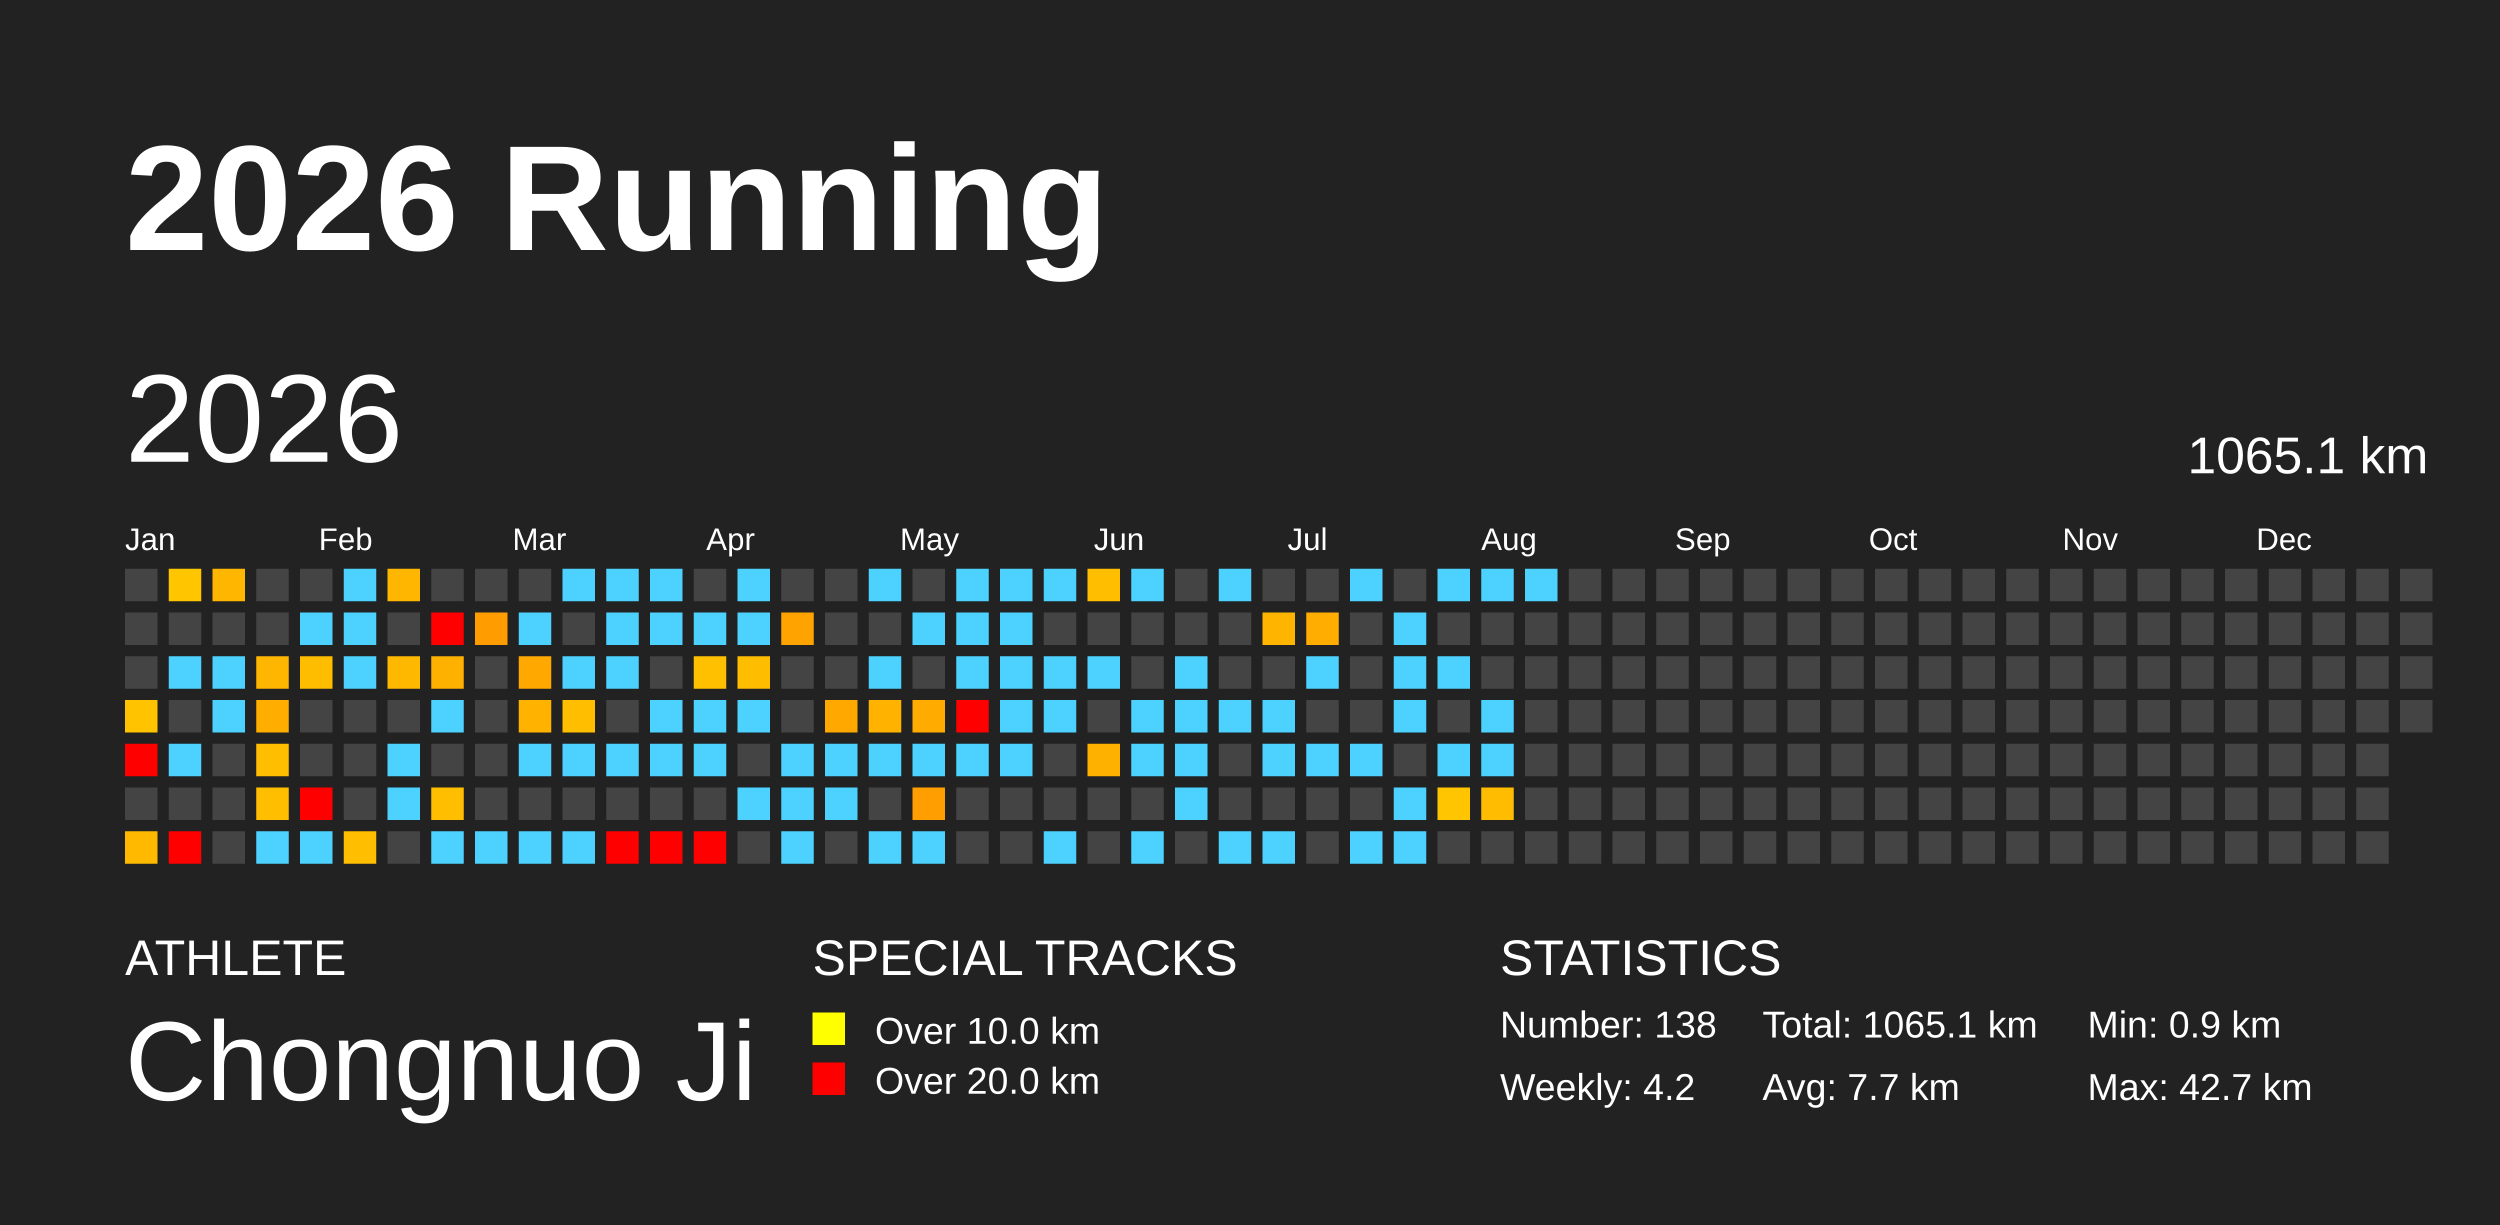
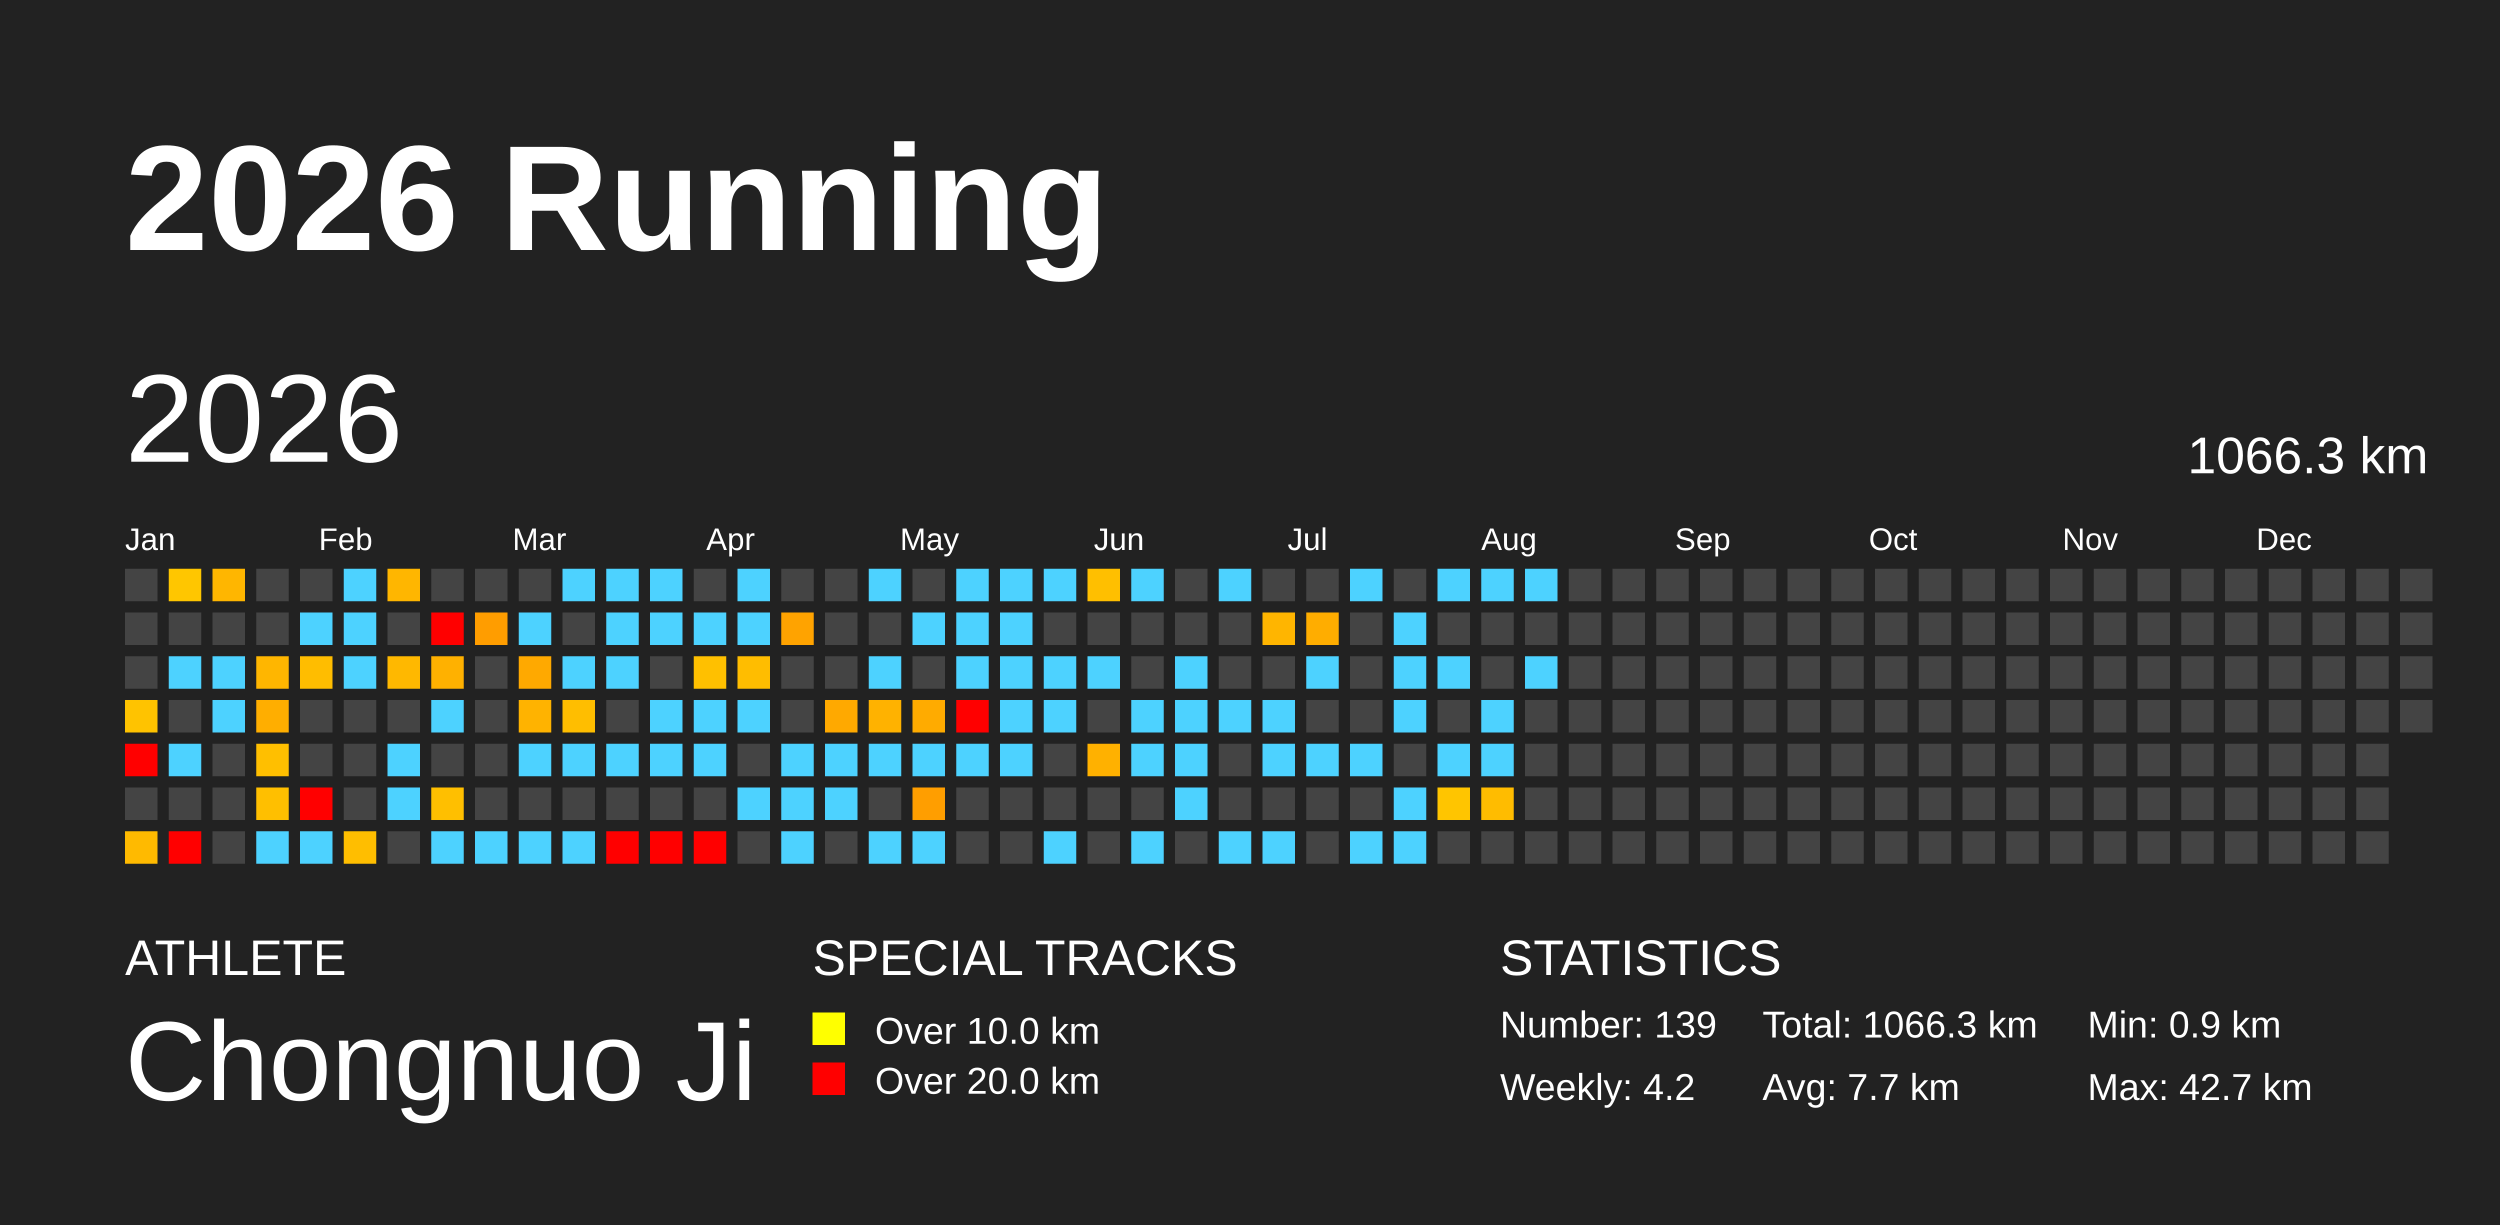
<svg xmlns="http://www.w3.org/2000/svg" baseProfile="full" height="98mm" version="1.1" viewBox="0,0,200,98" width="200mm">
  <defs />
  <rect fill="#222222" height="98" width="200" x="0" y="0" />
  <text fill="#FFFFFF" style="font-size:12px; font-family:Arial; font-weight:bold;" x="10" y="20">2026 Running</text>
  <text fill="#FFFFFF" style="font-size:4px; font-family:Arial" x="10" y="78">ATHLETE</text>
  <text fill="#FFFFFF" style="font-size:9px; font-family:Arial" x="10" y="88">Chongnuo Ji</text>
  <text fill="#FFFFFF" style="font-size:4px; font-family:Arial" x="65" y="78">SPECIAL TRACKS</text>
  <rect fill="yellow" height="2.6" width="2.6" x="65" y="81" />
  <text fill="#FFFFFF" style="font-size:3px; font-family:Arial" x="70" y="83.5">Over 10.0 km</text>
  <rect fill="red" height="2.6" width="2.6" x="65" y="85" />
  <text fill="#FFFFFF" style="font-size:3px; font-family:Arial" x="70" y="87.5">Over 20.0 km</text>
  <text fill="#FFFFFF" style="font-size:4px; font-family:Arial" x="120" y="78">STATISTICS</text>
-   <text fill="#FFFFFF" style="font-size:3px; font-family:Arial" x="120" y="83">Number: 138</text>
+   <text fill="#FFFFFF" style="font-size:3px; font-family:Arial" x="120" y="83">Number: 139</text>
  <text fill="#FFFFFF" style="font-size:3px; font-family:Arial" x="120" y="88">Weekly: 4.2</text>
-   <text fill="#FFFFFF" style="font-size:3px; font-family:Arial" x="141" y="83">Total: 1065.1 km</text>
+   <text fill="#FFFFFF" style="font-size:3px; font-family:Arial" x="141" y="83">Total: 1066.3 km</text>
  <text fill="#FFFFFF" style="font-size:3px; font-family:Arial" x="141" y="88">Avg: 7.7 km</text>
  <text fill="#FFFFFF" style="font-size:3px; font-family:Arial" x="167" y="83">Min: 0.9 km</text>
  <text fill="#FFFFFF" style="font-size:3px; font-family:Arial" x="167" y="88">Max: 42.7 km</text>
  <text dominant-baseline="hanging" fill="#FFFFFF" style="font-size:10.0px; font-family:Arial;" x="10" y="30">2026</text>
-   <text dominant-baseline="hanging" fill="#FFFFFF" style="font-size:4.125px; font-family:Arial;" x="175" y="35">1065.1 km</text>
+   <text dominant-baseline="hanging" fill="#FFFFFF" style="font-size:4.125px; font-family:Arial;" x="175" y="35">1066.3 km</text>
  <text fill="#FFFFFF" style="font-size:2.5px; font-family:Arial" x="10.0" y="44">Jan</text>
  <text fill="#FFFFFF" style="font-size:2.5px; font-family:Arial" x="25.5" y="44">Feb</text>
  <text fill="#FFFFFF" style="font-size:2.5px; font-family:Arial" x="41.0" y="44">Mar</text>
  <text fill="#FFFFFF" style="font-size:2.5px; font-family:Arial" x="56.5" y="44">Apr</text>
  <text fill="#FFFFFF" style="font-size:2.5px; font-family:Arial" x="72.0" y="44">May</text>
  <text fill="#FFFFFF" style="font-size:2.5px; font-family:Arial" x="87.5" y="44">Jun</text>
  <text fill="#FFFFFF" style="font-size:2.5px; font-family:Arial" x="103.0" y="44">Jul</text>
  <text fill="#FFFFFF" style="font-size:2.5px; font-family:Arial" x="118.5" y="44">Aug</text>
  <text fill="#FFFFFF" style="font-size:2.5px; font-family:Arial" x="134.0" y="44">Sep</text>
  <text fill="#FFFFFF" style="font-size:2.5px; font-family:Arial" x="149.5" y="44">Oct</text>
  <text fill="#FFFFFF" style="font-size:2.5px; font-family:Arial" x="165.0" y="44">Nov</text>
  <text fill="#FFFFFF" style="font-size:2.5px; font-family:Arial" x="180.5" y="44">Dec</text>
  <rect fill="#444444" height="2.6" width="2.6" x="10.0" y="45.5" />
  <rect fill="#444444" height="2.6" width="2.6" x="10.0" y="49.0" />
  <rect fill="#444444" height="2.6" width="2.6" x="10.0" y="52.5" />
  <rect fill="#ffc300" height="2.6" width="2.6" x="10.0" y="56.0" />
  <rect fill="red" height="2.6" width="2.6" x="10.0" y="59.5" />
  <rect fill="#444444" height="2.6" width="2.6" x="10.0" y="63.0" />
  <rect fill="#ffba00" height="2.6" width="2.6" x="10.0" y="66.5" />
  <rect fill="#ffc600" height="2.6" width="2.6" x="13.5" y="45.5" />
  <rect fill="#444444" height="2.6" width="2.6" x="13.5" y="49.0" />
  <rect fill="#4dd2ff" height="2.6" width="2.6" x="13.5" y="52.5" />
  <rect fill="#444444" height="2.6" width="2.6" x="13.5" y="56.0" />
  <rect fill="#4dd2ff" height="2.6" width="2.6" x="13.5" y="59.5" />
  <rect fill="#444444" height="2.6" width="2.6" x="13.5" y="63.0" />
  <rect fill="red" height="2.6" width="2.6" x="13.5" y="66.5" />
  <rect fill="#ffb600" height="2.6" width="2.6" x="17.0" y="45.5" />
  <rect fill="#444444" height="2.6" width="2.6" x="17.0" y="49.0" />
  <rect fill="#4dd2ff" height="2.6" width="2.6" x="17.0" y="52.5" />
  <rect fill="#4dd2ff" height="2.6" width="2.6" x="17.0" y="56.0" />
  <rect fill="#444444" height="2.6" width="2.6" x="17.0" y="59.5" />
  <rect fill="#444444" height="2.6" width="2.6" x="17.0" y="63.0" />
  <rect fill="#444444" height="2.6" width="2.6" x="17.0" y="66.5" />
  <rect fill="#444444" height="2.6" width="2.6" x="20.5" y="45.5" />
  <rect fill="#444444" height="2.6" width="2.6" x="20.5" y="49.0" />
  <rect fill="#ffb600" height="2.6" width="2.6" x="20.5" y="52.5" />
  <rect fill="#ffae00" height="2.6" width="2.6" x="20.5" y="56.0" />
  <rect fill="#ffbf00" height="2.6" width="2.6" x="20.5" y="59.5" />
  <rect fill="#ffbf00" height="2.6" width="2.6" x="20.5" y="63.0" />
  <rect fill="#4dd2ff" height="2.6" width="2.6" x="20.5" y="66.5" />
  <rect fill="#444444" height="2.6" width="2.6" x="24.0" y="45.5" />
  <rect fill="#4dd2ff" height="2.6" width="2.6" x="24.0" y="49.0" />
  <rect fill="#ffbd00" height="2.6" width="2.6" x="24.0" y="52.5" />
  <rect fill="#444444" height="2.6" width="2.6" x="24.0" y="56.0" />
  <rect fill="#444444" height="2.6" width="2.6" x="24.0" y="59.5" />
  <rect fill="red" height="2.6" width="2.6" x="24.0" y="63.0" />
  <rect fill="#4dd2ff" height="2.6" width="2.6" x="24.0" y="66.5" />
  <rect fill="#4dd2ff" height="2.6" width="2.6" x="27.5" y="45.5" />
  <rect fill="#4dd2ff" height="2.6" width="2.6" x="27.5" y="49.0" />
  <rect fill="#4dd2ff" height="2.6" width="2.6" x="27.5" y="52.5" />
  <rect fill="#444444" height="2.6" width="2.6" x="27.5" y="56.0" />
  <rect fill="#444444" height="2.6" width="2.6" x="27.5" y="59.5" />
  <rect fill="#444444" height="2.6" width="2.6" x="27.5" y="63.0" />
  <rect fill="#ffbe00" height="2.6" width="2.6" x="27.5" y="66.5" />
  <rect fill="#ffb600" height="2.6" width="2.6" x="31.0" y="45.5" />
  <rect fill="#444444" height="2.6" width="2.6" x="31.0" y="49.0" />
  <rect fill="#ffb800" height="2.6" width="2.6" x="31.0" y="52.5" />
  <rect fill="#444444" height="2.6" width="2.6" x="31.0" y="56.0" />
  <rect fill="#4dd2ff" height="2.6" width="2.6" x="31.0" y="59.5" />
  <rect fill="#4dd2ff" height="2.6" width="2.6" x="31.0" y="63.0" />
  <rect fill="#444444" height="2.6" width="2.6" x="31.0" y="66.5" />
  <rect fill="#444444" height="2.6" width="2.6" x="34.5" y="45.5" />
  <rect fill="red" height="2.6" width="2.6" x="34.5" y="49.0" />
  <rect fill="#ffb100" height="2.6" width="2.6" x="34.5" y="52.5" />
  <rect fill="#4dd2ff" height="2.6" width="2.6" x="34.5" y="56.0" />
  <rect fill="#444444" height="2.6" width="2.6" x="34.5" y="59.5" />
  <rect fill="#ffbf00" height="2.6" width="2.6" x="34.5" y="63.0" />
  <rect fill="#4dd2ff" height="2.6" width="2.6" x="34.5" y="66.5" />
  <rect fill="#444444" height="2.6" width="2.6" x="38.0" y="45.5" />
  <rect fill="#ff9d00" height="2.6" width="2.6" x="38.0" y="49.0" />
  <rect fill="#444444" height="2.6" width="2.6" x="38.0" y="52.5" />
  <rect fill="#444444" height="2.6" width="2.6" x="38.0" y="56.0" />
  <rect fill="#444444" height="2.6" width="2.6" x="38.0" y="59.5" />
  <rect fill="#444444" height="2.6" width="2.6" x="38.0" y="63.0" />
  <rect fill="#4dd2ff" height="2.6" width="2.6" x="38.0" y="66.5" />
  <rect fill="#444444" height="2.6" width="2.6" x="41.5" y="45.5" />
  <rect fill="#4dd2ff" height="2.6" width="2.6" x="41.5" y="49.0" />
  <rect fill="#ffa900" height="2.6" width="2.6" x="41.5" y="52.5" />
  <rect fill="#ffb300" height="2.6" width="2.6" x="41.5" y="56.0" />
  <rect fill="#4dd2ff" height="2.6" width="2.6" x="41.5" y="59.5" />
  <rect fill="#444444" height="2.6" width="2.6" x="41.5" y="63.0" />
  <rect fill="#4dd2ff" height="2.6" width="2.6" x="41.5" y="66.5" />
  <rect fill="#4dd2ff" height="2.6" width="2.6" x="45.0" y="45.5" />
  <rect fill="#444444" height="2.6" width="2.6" x="45.0" y="49.0" />
  <rect fill="#4dd2ff" height="2.6" width="2.6" x="45.0" y="52.5" />
  <rect fill="#ffbe00" height="2.6" width="2.6" x="45.0" y="56.0" />
  <rect fill="#4dd2ff" height="2.6" width="2.6" x="45.0" y="59.5" />
  <rect fill="#444444" height="2.6" width="2.6" x="45.0" y="63.0" />
  <rect fill="#4dd2ff" height="2.6" width="2.6" x="45.0" y="66.5" />
  <rect fill="#4dd2ff" height="2.6" width="2.6" x="48.5" y="45.5" />
  <rect fill="#4dd2ff" height="2.6" width="2.6" x="48.5" y="49.0" />
  <rect fill="#4dd2ff" height="2.6" width="2.6" x="48.5" y="52.5" />
  <rect fill="#444444" height="2.6" width="2.6" x="48.5" y="56.0" />
  <rect fill="#4dd2ff" height="2.6" width="2.6" x="48.5" y="59.5" />
  <rect fill="#444444" height="2.6" width="2.6" x="48.5" y="63.0" />
  <rect fill="red" height="2.6" width="2.6" x="48.5" y="66.5" />
  <rect fill="#4dd2ff" height="2.6" width="2.6" x="52.0" y="45.5" />
  <rect fill="#4dd2ff" height="2.6" width="2.6" x="52.0" y="49.0" />
  <rect fill="#444444" height="2.6" width="2.6" x="52.0" y="52.5" />
  <rect fill="#4dd2ff" height="2.6" width="2.6" x="52.0" y="56.0" />
  <rect fill="#4dd2ff" height="2.6" width="2.6" x="52.0" y="59.5" />
  <rect fill="#444444" height="2.6" width="2.6" x="52.0" y="63.0" />
  <rect fill="red" height="2.6" width="2.6" x="52.0" y="66.5" />
  <rect fill="#444444" height="2.6" width="2.6" x="55.5" y="45.5" />
  <rect fill="#4dd2ff" height="2.6" width="2.6" x="55.5" y="49.0" />
  <rect fill="#ffc000" height="2.6" width="2.6" x="55.5" y="52.5" />
  <rect fill="#4dd2ff" height="2.6" width="2.6" x="55.5" y="56.0" />
  <rect fill="#4dd2ff" height="2.6" width="2.6" x="55.5" y="59.5" />
  <rect fill="#444444" height="2.6" width="2.6" x="55.5" y="63.0" />
  <rect fill="red" height="2.6" width="2.6" x="55.5" y="66.5" />
  <rect fill="#4dd2ff" height="2.6" width="2.6" x="59.0" y="45.5" />
  <rect fill="#4dd2ff" height="2.6" width="2.6" x="59.0" y="49.0" />
  <rect fill="#ffbd00" height="2.6" width="2.6" x="59.0" y="52.5" />
  <rect fill="#4dd2ff" height="2.6" width="2.6" x="59.0" y="56.0" />
  <rect fill="#444444" height="2.6" width="2.6" x="59.0" y="59.5" />
  <rect fill="#4dd2ff" height="2.6" width="2.6" x="59.0" y="63.0" />
  <rect fill="#444444" height="2.6" width="2.6" x="59.0" y="66.5" />
  <rect fill="#444444" height="2.6" width="2.6" x="62.5" y="45.5" />
  <rect fill="#ffa300" height="2.6" width="2.6" x="62.5" y="49.0" />
  <rect fill="#444444" height="2.6" width="2.6" x="62.5" y="52.5" />
  <rect fill="#444444" height="2.6" width="2.6" x="62.5" y="56.0" />
  <rect fill="#4dd2ff" height="2.6" width="2.6" x="62.5" y="59.5" />
  <rect fill="#4dd2ff" height="2.6" width="2.6" x="62.5" y="63.0" />
  <rect fill="#4dd2ff" height="2.6" width="2.6" x="62.5" y="66.5" />
  <rect fill="#444444" height="2.6" width="2.6" x="66.0" y="45.5" />
  <rect fill="#444444" height="2.6" width="2.6" x="66.0" y="49.0" />
  <rect fill="#444444" height="2.6" width="2.6" x="66.0" y="52.5" />
  <rect fill="#ffa900" height="2.6" width="2.6" x="66.0" y="56.0" />
  <rect fill="#4dd2ff" height="2.6" width="2.6" x="66.0" y="59.5" />
  <rect fill="#4dd2ff" height="2.6" width="2.6" x="66.0" y="63.0" />
  <rect fill="#444444" height="2.6" width="2.6" x="66.0" y="66.5" />
  <rect fill="#4dd2ff" height="2.6" width="2.6" x="69.5" y="45.5" />
  <rect fill="#444444" height="2.6" width="2.6" x="69.5" y="49.0" />
  <rect fill="#4dd2ff" height="2.6" width="2.6" x="69.5" y="52.5" />
  <rect fill="#ffb200" height="2.6" width="2.6" x="69.5" y="56.0" />
  <rect fill="#4dd2ff" height="2.6" width="2.6" x="69.5" y="59.5" />
  <rect fill="#444444" height="2.6" width="2.6" x="69.5" y="63.0" />
  <rect fill="#4dd2ff" height="2.6" width="2.6" x="69.5" y="66.5" />
  <rect fill="#444444" height="2.6" width="2.6" x="73.0" y="45.5" />
  <rect fill="#4dd2ff" height="2.6" width="2.6" x="73.0" y="49.0" />
  <rect fill="#444444" height="2.6" width="2.6" x="73.0" y="52.5" />
  <rect fill="#ffab00" height="2.6" width="2.6" x="73.0" y="56.0" />
  <rect fill="#4dd2ff" height="2.6" width="2.6" x="73.0" y="59.5" />
  <rect fill="#ff9e00" height="2.6" width="2.6" x="73.0" y="63.0" />
  <rect fill="#4dd2ff" height="2.6" width="2.6" x="73.0" y="66.5" />
  <rect fill="#4dd2ff" height="2.6" width="2.6" x="76.5" y="45.5" />
  <rect fill="#4dd2ff" height="2.6" width="2.6" x="76.5" y="49.0" />
  <rect fill="#4dd2ff" height="2.6" width="2.6" x="76.5" y="52.5" />
  <rect fill="red" height="2.6" width="2.6" x="76.5" y="56.0" />
  <rect fill="#4dd2ff" height="2.6" width="2.6" x="76.5" y="59.5" />
  <rect fill="#444444" height="2.6" width="2.6" x="76.5" y="63.0" />
  <rect fill="#444444" height="2.6" width="2.6" x="76.5" y="66.5" />
  <rect fill="#4dd2ff" height="2.6" width="2.6" x="80.0" y="45.5" />
  <rect fill="#4dd2ff" height="2.6" width="2.6" x="80.0" y="49.0" />
  <rect fill="#4dd2ff" height="2.6" width="2.6" x="80.0" y="52.5" />
  <rect fill="#4dd2ff" height="2.6" width="2.6" x="80.0" y="56.0" />
  <rect fill="#4dd2ff" height="2.6" width="2.6" x="80.0" y="59.5" />
  <rect fill="#444444" height="2.6" width="2.6" x="80.0" y="63.0" />
  <rect fill="#444444" height="2.6" width="2.6" x="80.0" y="66.5" />
  <rect fill="#4dd2ff" height="2.6" width="2.6" x="83.5" y="45.5" />
  <rect fill="#444444" height="2.6" width="2.6" x="83.5" y="49.0" />
  <rect fill="#4dd2ff" height="2.6" width="2.6" x="83.5" y="52.5" />
  <rect fill="#4dd2ff" height="2.6" width="2.6" x="83.5" y="56.0" />
  <rect fill="#444444" height="2.6" width="2.6" x="83.5" y="59.5" />
  <rect fill="#444444" height="2.6" width="2.6" x="83.5" y="63.0" />
  <rect fill="#4dd2ff" height="2.6" width="2.6" x="83.5" y="66.5" />
  <rect fill="#ffbf00" height="2.6" width="2.6" x="87.0" y="45.5" />
  <rect fill="#444444" height="2.6" width="2.6" x="87.0" y="49.0" />
  <rect fill="#4dd2ff" height="2.6" width="2.6" x="87.0" y="52.5" />
  <rect fill="#444444" height="2.6" width="2.6" x="87.0" y="56.0" />
  <rect fill="#ffb100" height="2.6" width="2.6" x="87.0" y="59.5" />
  <rect fill="#444444" height="2.6" width="2.6" x="87.0" y="63.0" />
  <rect fill="#444444" height="2.6" width="2.6" x="87.0" y="66.5" />
  <rect fill="#4dd2ff" height="2.6" width="2.6" x="90.5" y="45.5" />
  <rect fill="#444444" height="2.6" width="2.6" x="90.5" y="49.0" />
  <rect fill="#444444" height="2.6" width="2.6" x="90.5" y="52.5" />
  <rect fill="#4dd2ff" height="2.6" width="2.6" x="90.5" y="56.0" />
  <rect fill="#4dd2ff" height="2.6" width="2.6" x="90.5" y="59.5" />
  <rect fill="#444444" height="2.6" width="2.6" x="90.5" y="63.0" />
  <rect fill="#4dd2ff" height="2.6" width="2.6" x="90.5" y="66.5" />
  <rect fill="#444444" height="2.6" width="2.6" x="94.0" y="45.5" />
  <rect fill="#444444" height="2.6" width="2.6" x="94.0" y="49.0" />
  <rect fill="#4dd2ff" height="2.6" width="2.6" x="94.0" y="52.5" />
  <rect fill="#4dd2ff" height="2.6" width="2.6" x="94.0" y="56.0" />
  <rect fill="#4dd2ff" height="2.6" width="2.6" x="94.0" y="59.5" />
  <rect fill="#4dd2ff" height="2.6" width="2.6" x="94.0" y="63.0" />
  <rect fill="#444444" height="2.6" width="2.6" x="94.0" y="66.5" />
  <rect fill="#4dd2ff" height="2.6" width="2.6" x="97.5" y="45.5" />
  <rect fill="#444444" height="2.6" width="2.6" x="97.5" y="49.0" />
  <rect fill="#444444" height="2.6" width="2.6" x="97.5" y="52.5" />
  <rect fill="#4dd2ff" height="2.6" width="2.6" x="97.5" y="56.0" />
  <rect fill="#444444" height="2.6" width="2.6" x="97.5" y="59.5" />
  <rect fill="#444444" height="2.6" width="2.6" x="97.5" y="63.0" />
  <rect fill="#4dd2ff" height="2.6" width="2.6" x="97.5" y="66.5" />
  <rect fill="#444444" height="2.6" width="2.6" x="101.0" y="45.5" />
  <rect fill="#ffb500" height="2.6" width="2.6" x="101.0" y="49.0" />
  <rect fill="#444444" height="2.6" width="2.6" x="101.0" y="52.5" />
  <rect fill="#4dd2ff" height="2.6" width="2.6" x="101.0" y="56.0" />
  <rect fill="#4dd2ff" height="2.6" width="2.6" x="101.0" y="59.5" />
  <rect fill="#444444" height="2.6" width="2.6" x="101.0" y="63.0" />
  <rect fill="#4dd2ff" height="2.6" width="2.6" x="101.0" y="66.5" />
  <rect fill="#444444" height="2.6" width="2.6" x="104.5" y="45.5" />
  <rect fill="#ffad00" height="2.6" width="2.6" x="104.5" y="49.0" />
  <rect fill="#4dd2ff" height="2.6" width="2.6" x="104.5" y="52.5" />
  <rect fill="#444444" height="2.6" width="2.6" x="104.5" y="56.0" />
  <rect fill="#4dd2ff" height="2.6" width="2.6" x="104.5" y="59.5" />
  <rect fill="#444444" height="2.6" width="2.6" x="104.5" y="63.0" />
  <rect fill="#444444" height="2.6" width="2.6" x="104.5" y="66.5" />
  <rect fill="#4dd2ff" height="2.6" width="2.6" x="108.0" y="45.5" />
  <rect fill="#444444" height="2.6" width="2.6" x="108.0" y="49.0" />
  <rect fill="#444444" height="2.6" width="2.6" x="108.0" y="52.5" />
  <rect fill="#444444" height="2.6" width="2.6" x="108.0" y="56.0" />
  <rect fill="#4dd2ff" height="2.6" width="2.6" x="108.0" y="59.5" />
  <rect fill="#444444" height="2.6" width="2.6" x="108.0" y="63.0" />
  <rect fill="#4dd2ff" height="2.6" width="2.6" x="108.0" y="66.5" />
  <rect fill="#444444" height="2.6" width="2.6" x="111.5" y="45.5" />
  <rect fill="#4dd2ff" height="2.6" width="2.6" x="111.5" y="49.0" />
  <rect fill="#4dd2ff" height="2.6" width="2.6" x="111.5" y="52.5" />
  <rect fill="#4dd2ff" height="2.6" width="2.6" x="111.5" y="56.0" />
  <rect fill="#444444" height="2.6" width="2.6" x="111.5" y="59.5" />
  <rect fill="#4dd2ff" height="2.6" width="2.6" x="111.5" y="63.0" />
  <rect fill="#4dd2ff" height="2.6" width="2.6" x="111.5" y="66.5" />
  <rect fill="#4dd2ff" height="2.6" width="2.6" x="115.0" y="45.5" />
  <rect fill="#444444" height="2.6" width="2.6" x="115.0" y="49.0" />
  <rect fill="#4dd2ff" height="2.6" width="2.6" x="115.0" y="52.5" />
  <rect fill="#444444" height="2.6" width="2.6" x="115.0" y="56.0" />
  <rect fill="#4dd2ff" height="2.6" width="2.6" x="115.0" y="59.5" />
  <rect fill="#ffc500" height="2.6" width="2.6" x="115.0" y="63.0" />
  <rect fill="#444444" height="2.6" width="2.6" x="115.0" y="66.5" />
  <rect fill="#4dd2ff" height="2.6" width="2.6" x="118.5" y="45.5" />
  <rect fill="#444444" height="2.6" width="2.6" x="118.5" y="49.0" />
  <rect fill="#444444" height="2.6" width="2.6" x="118.5" y="52.5" />
  <rect fill="#4dd2ff" height="2.6" width="2.6" x="118.5" y="56.0" />
  <rect fill="#4dd2ff" height="2.6" width="2.6" x="118.5" y="59.5" />
  <rect fill="#ffbc00" height="2.6" width="2.6" x="118.5" y="63.0" />
  <rect fill="#444444" height="2.6" width="2.6" x="118.5" y="66.5" />
  <rect fill="#4dd2ff" height="2.6" width="2.6" x="122.0" y="45.5" />
  <rect fill="#444444" height="2.6" width="2.6" x="122.0" y="49.0" />
-   <rect fill="#444444" height="2.6" width="2.6" x="122.0" y="52.5" />
+   <rect fill="#4dd2ff" height="2.6" width="2.6" x="122.0" y="52.5" />
  <rect fill="#444444" height="2.6" width="2.6" x="122.0" y="56.0" />
  <rect fill="#444444" height="2.6" width="2.6" x="122.0" y="59.5" />
  <rect fill="#444444" height="2.6" width="2.6" x="122.0" y="63.0" />
  <rect fill="#444444" height="2.6" width="2.6" x="122.0" y="66.5" />
  <rect fill="#444444" height="2.6" width="2.6" x="125.5" y="45.5" />
  <rect fill="#444444" height="2.6" width="2.6" x="125.5" y="49.0" />
  <rect fill="#444444" height="2.6" width="2.6" x="125.5" y="52.5" />
  <rect fill="#444444" height="2.6" width="2.6" x="125.5" y="56.0" />
  <rect fill="#444444" height="2.6" width="2.6" x="125.5" y="59.5" />
  <rect fill="#444444" height="2.6" width="2.6" x="125.5" y="63.0" />
  <rect fill="#444444" height="2.6" width="2.6" x="125.5" y="66.5" />
  <rect fill="#444444" height="2.6" width="2.6" x="129.0" y="45.5" />
  <rect fill="#444444" height="2.6" width="2.6" x="129.0" y="49.0" />
  <rect fill="#444444" height="2.6" width="2.6" x="129.0" y="52.5" />
  <rect fill="#444444" height="2.6" width="2.6" x="129.0" y="56.0" />
  <rect fill="#444444" height="2.6" width="2.6" x="129.0" y="59.5" />
  <rect fill="#444444" height="2.6" width="2.6" x="129.0" y="63.0" />
  <rect fill="#444444" height="2.6" width="2.6" x="129.0" y="66.5" />
  <rect fill="#444444" height="2.6" width="2.6" x="132.5" y="45.5" />
  <rect fill="#444444" height="2.6" width="2.6" x="132.5" y="49.0" />
  <rect fill="#444444" height="2.6" width="2.6" x="132.5" y="52.5" />
  <rect fill="#444444" height="2.6" width="2.6" x="132.5" y="56.0" />
  <rect fill="#444444" height="2.6" width="2.6" x="132.5" y="59.5" />
  <rect fill="#444444" height="2.6" width="2.6" x="132.5" y="63.0" />
  <rect fill="#444444" height="2.6" width="2.6" x="132.5" y="66.5" />
  <rect fill="#444444" height="2.6" width="2.6" x="136.0" y="45.5" />
  <rect fill="#444444" height="2.6" width="2.6" x="136.0" y="49.0" />
  <rect fill="#444444" height="2.6" width="2.6" x="136.0" y="52.5" />
  <rect fill="#444444" height="2.6" width="2.6" x="136.0" y="56.0" />
  <rect fill="#444444" height="2.6" width="2.6" x="136.0" y="59.5" />
  <rect fill="#444444" height="2.6" width="2.6" x="136.0" y="63.0" />
  <rect fill="#444444" height="2.6" width="2.6" x="136.0" y="66.5" />
  <rect fill="#444444" height="2.6" width="2.6" x="139.5" y="45.5" />
  <rect fill="#444444" height="2.6" width="2.6" x="139.5" y="49.0" />
  <rect fill="#444444" height="2.6" width="2.6" x="139.5" y="52.5" />
  <rect fill="#444444" height="2.6" width="2.6" x="139.5" y="56.0" />
  <rect fill="#444444" height="2.6" width="2.6" x="139.5" y="59.5" />
  <rect fill="#444444" height="2.6" width="2.6" x="139.5" y="63.0" />
  <rect fill="#444444" height="2.6" width="2.6" x="139.5" y="66.5" />
  <rect fill="#444444" height="2.6" width="2.6" x="143.0" y="45.5" />
  <rect fill="#444444" height="2.6" width="2.6" x="143.0" y="49.0" />
  <rect fill="#444444" height="2.6" width="2.6" x="143.0" y="52.5" />
  <rect fill="#444444" height="2.6" width="2.6" x="143.0" y="56.0" />
  <rect fill="#444444" height="2.6" width="2.6" x="143.0" y="59.5" />
  <rect fill="#444444" height="2.6" width="2.6" x="143.0" y="63.0" />
  <rect fill="#444444" height="2.6" width="2.6" x="143.0" y="66.5" />
  <rect fill="#444444" height="2.6" width="2.6" x="146.5" y="45.5" />
  <rect fill="#444444" height="2.6" width="2.6" x="146.5" y="49.0" />
  <rect fill="#444444" height="2.6" width="2.6" x="146.5" y="52.5" />
  <rect fill="#444444" height="2.6" width="2.6" x="146.5" y="56.0" />
  <rect fill="#444444" height="2.6" width="2.6" x="146.5" y="59.5" />
  <rect fill="#444444" height="2.6" width="2.6" x="146.5" y="63.0" />
  <rect fill="#444444" height="2.6" width="2.6" x="146.5" y="66.5" />
  <rect fill="#444444" height="2.6" width="2.6" x="150.0" y="45.5" />
  <rect fill="#444444" height="2.6" width="2.6" x="150.0" y="49.0" />
  <rect fill="#444444" height="2.6" width="2.6" x="150.0" y="52.5" />
  <rect fill="#444444" height="2.6" width="2.6" x="150.0" y="56.0" />
  <rect fill="#444444" height="2.6" width="2.6" x="150.0" y="59.5" />
  <rect fill="#444444" height="2.6" width="2.6" x="150.0" y="63.0" />
  <rect fill="#444444" height="2.6" width="2.6" x="150.0" y="66.5" />
  <rect fill="#444444" height="2.6" width="2.6" x="153.5" y="45.5" />
  <rect fill="#444444" height="2.6" width="2.6" x="153.5" y="49.0" />
  <rect fill="#444444" height="2.6" width="2.6" x="153.5" y="52.5" />
  <rect fill="#444444" height="2.6" width="2.6" x="153.5" y="56.0" />
  <rect fill="#444444" height="2.6" width="2.6" x="153.5" y="59.5" />
  <rect fill="#444444" height="2.6" width="2.6" x="153.5" y="63.0" />
  <rect fill="#444444" height="2.6" width="2.6" x="153.5" y="66.5" />
  <rect fill="#444444" height="2.6" width="2.6" x="157.0" y="45.5" />
  <rect fill="#444444" height="2.6" width="2.6" x="157.0" y="49.0" />
  <rect fill="#444444" height="2.6" width="2.6" x="157.0" y="52.5" />
  <rect fill="#444444" height="2.6" width="2.6" x="157.0" y="56.0" />
  <rect fill="#444444" height="2.6" width="2.6" x="157.0" y="59.5" />
  <rect fill="#444444" height="2.6" width="2.6" x="157.0" y="63.0" />
  <rect fill="#444444" height="2.6" width="2.6" x="157.0" y="66.5" />
  <rect fill="#444444" height="2.6" width="2.6" x="160.5" y="45.5" />
  <rect fill="#444444" height="2.6" width="2.6" x="160.5" y="49.0" />
  <rect fill="#444444" height="2.6" width="2.6" x="160.5" y="52.5" />
  <rect fill="#444444" height="2.6" width="2.6" x="160.5" y="56.0" />
  <rect fill="#444444" height="2.6" width="2.6" x="160.5" y="59.5" />
  <rect fill="#444444" height="2.6" width="2.6" x="160.5" y="63.0" />
  <rect fill="#444444" height="2.6" width="2.6" x="160.5" y="66.5" />
  <rect fill="#444444" height="2.6" width="2.6" x="164.0" y="45.5" />
  <rect fill="#444444" height="2.6" width="2.6" x="164.0" y="49.0" />
  <rect fill="#444444" height="2.6" width="2.6" x="164.0" y="52.5" />
  <rect fill="#444444" height="2.6" width="2.6" x="164.0" y="56.0" />
  <rect fill="#444444" height="2.6" width="2.6" x="164.0" y="59.5" />
  <rect fill="#444444" height="2.6" width="2.6" x="164.0" y="63.0" />
  <rect fill="#444444" height="2.6" width="2.6" x="164.0" y="66.5" />
  <rect fill="#444444" height="2.6" width="2.6" x="167.5" y="45.5" />
  <rect fill="#444444" height="2.6" width="2.6" x="167.5" y="49.0" />
  <rect fill="#444444" height="2.6" width="2.6" x="167.5" y="52.5" />
  <rect fill="#444444" height="2.6" width="2.6" x="167.5" y="56.0" />
  <rect fill="#444444" height="2.6" width="2.6" x="167.5" y="59.5" />
  <rect fill="#444444" height="2.6" width="2.6" x="167.5" y="63.0" />
  <rect fill="#444444" height="2.6" width="2.6" x="167.5" y="66.5" />
  <rect fill="#444444" height="2.6" width="2.6" x="171.0" y="45.5" />
  <rect fill="#444444" height="2.6" width="2.6" x="171.0" y="49.0" />
  <rect fill="#444444" height="2.6" width="2.6" x="171.0" y="52.5" />
  <rect fill="#444444" height="2.6" width="2.6" x="171.0" y="56.0" />
  <rect fill="#444444" height="2.6" width="2.6" x="171.0" y="59.5" />
  <rect fill="#444444" height="2.6" width="2.6" x="171.0" y="63.0" />
  <rect fill="#444444" height="2.6" width="2.6" x="171.0" y="66.5" />
  <rect fill="#444444" height="2.6" width="2.6" x="174.5" y="45.5" />
  <rect fill="#444444" height="2.6" width="2.6" x="174.5" y="49.0" />
  <rect fill="#444444" height="2.6" width="2.6" x="174.5" y="52.5" />
  <rect fill="#444444" height="2.6" width="2.6" x="174.5" y="56.0" />
  <rect fill="#444444" height="2.6" width="2.6" x="174.5" y="59.5" />
  <rect fill="#444444" height="2.6" width="2.6" x="174.5" y="63.0" />
  <rect fill="#444444" height="2.6" width="2.6" x="174.5" y="66.5" />
  <rect fill="#444444" height="2.6" width="2.6" x="178.0" y="45.5" />
  <rect fill="#444444" height="2.6" width="2.6" x="178.0" y="49.0" />
  <rect fill="#444444" height="2.6" width="2.6" x="178.0" y="52.5" />
  <rect fill="#444444" height="2.6" width="2.6" x="178.0" y="56.0" />
  <rect fill="#444444" height="2.6" width="2.6" x="178.0" y="59.5" />
  <rect fill="#444444" height="2.6" width="2.6" x="178.0" y="63.0" />
  <rect fill="#444444" height="2.6" width="2.6" x="178.0" y="66.5" />
  <rect fill="#444444" height="2.6" width="2.6" x="181.5" y="45.5" />
  <rect fill="#444444" height="2.6" width="2.6" x="181.5" y="49.0" />
  <rect fill="#444444" height="2.6" width="2.6" x="181.5" y="52.5" />
  <rect fill="#444444" height="2.6" width="2.6" x="181.5" y="56.0" />
  <rect fill="#444444" height="2.6" width="2.6" x="181.5" y="59.5" />
  <rect fill="#444444" height="2.6" width="2.6" x="181.5" y="63.0" />
  <rect fill="#444444" height="2.6" width="2.6" x="181.5" y="66.5" />
  <rect fill="#444444" height="2.6" width="2.6" x="185.0" y="45.5" />
  <rect fill="#444444" height="2.6" width="2.6" x="185.0" y="49.0" />
  <rect fill="#444444" height="2.6" width="2.6" x="185.0" y="52.5" />
  <rect fill="#444444" height="2.6" width="2.6" x="185.0" y="56.0" />
  <rect fill="#444444" height="2.6" width="2.6" x="185.0" y="59.5" />
  <rect fill="#444444" height="2.6" width="2.6" x="185.0" y="63.0" />
  <rect fill="#444444" height="2.6" width="2.6" x="185.0" y="66.5" />
  <rect fill="#444444" height="2.6" width="2.6" x="188.5" y="45.5" />
  <rect fill="#444444" height="2.6" width="2.6" x="188.5" y="49.0" />
  <rect fill="#444444" height="2.6" width="2.6" x="188.5" y="52.5" />
  <rect fill="#444444" height="2.6" width="2.6" x="188.5" y="56.0" />
  <rect fill="#444444" height="2.6" width="2.6" x="188.5" y="59.5" />
  <rect fill="#444444" height="2.6" width="2.6" x="188.5" y="63.0" />
  <rect fill="#444444" height="2.6" width="2.6" x="188.5" y="66.5" />
  <rect fill="#444444" height="2.6" width="2.6" x="192.0" y="45.5" />
  <rect fill="#444444" height="2.6" width="2.6" x="192.0" y="49.0" />
  <rect fill="#444444" height="2.6" width="2.6" x="192.0" y="52.5" />
  <rect fill="#444444" height="2.6" width="2.6" x="192.0" y="56.0" />
</svg>
